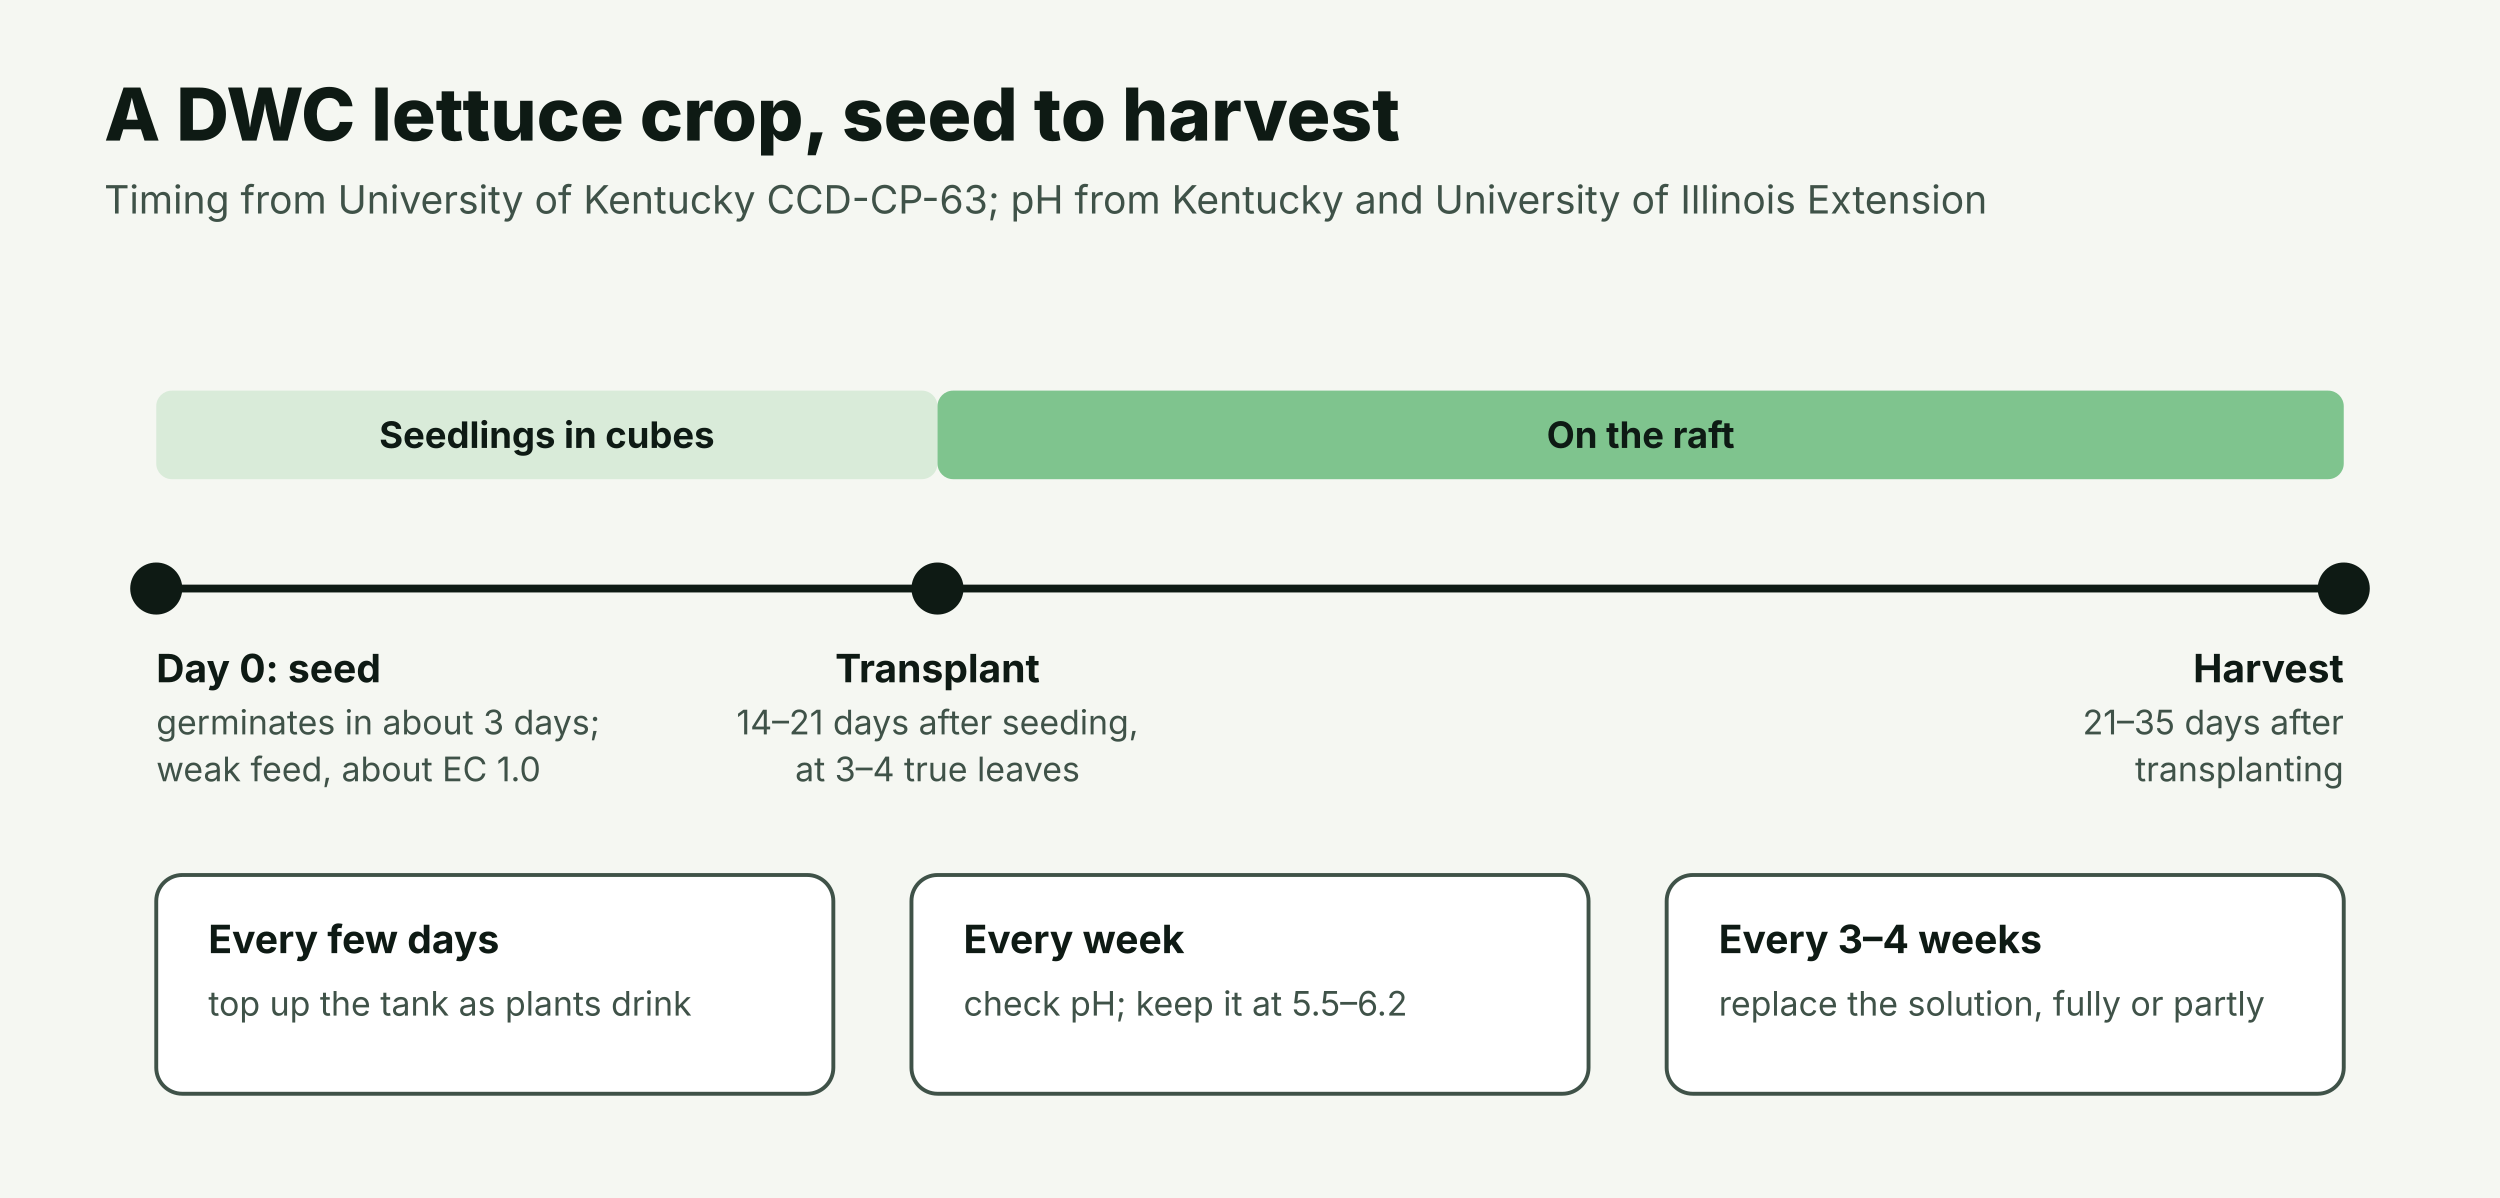
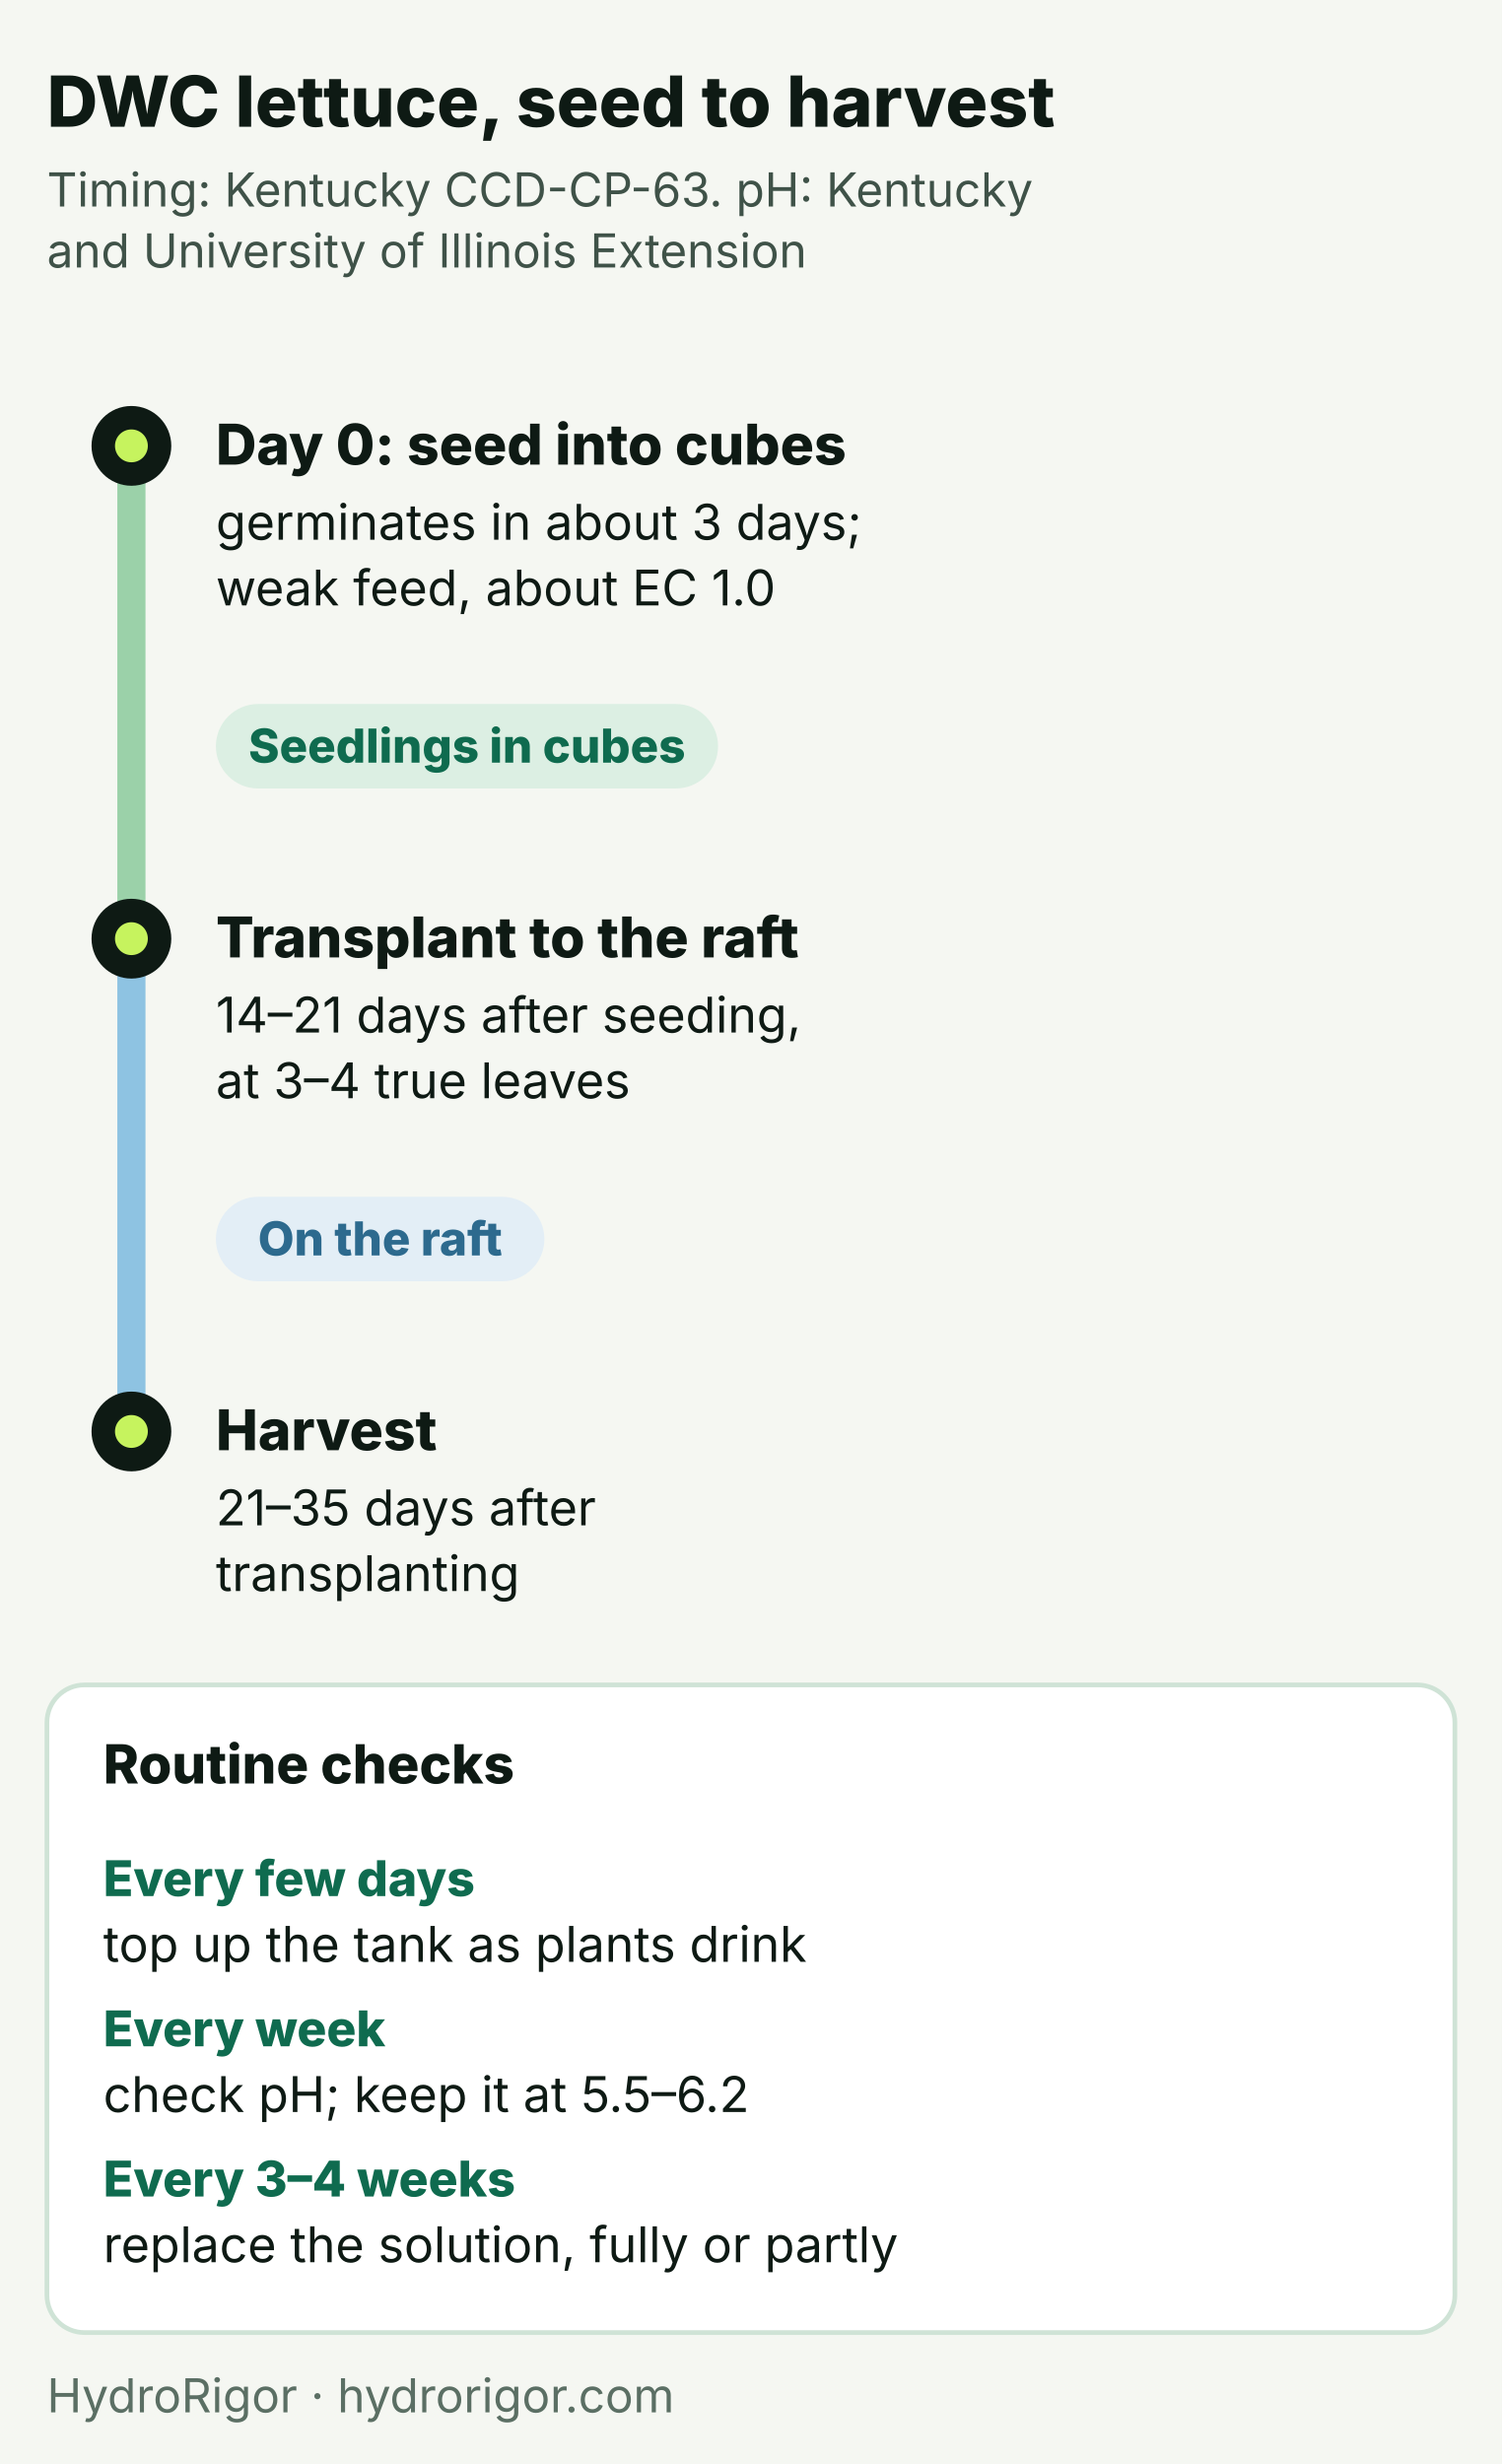
- <svg xmlns="http://www.w3.org/2000/svg" viewBox="0 0 960 460" width="960" height="460" role="img" aria-labelledby="t d">
-   <rect width="960" height="460" fill="#F5F7F2" />
-   <text x="40" y="54" font-family="Plus Jakarta Sans, Inter, Arial, sans-serif" font-size="28" font-weight="800" fill="#0E1A14">A DWC lettuce crop, seed to harvest</text>
-   <text x="40" y="82" font-family="Inter, Arial, sans-serif" font-size="15" fill="#3F5248">Timing from University of Kentucky CCD-CP-63; pH from Kentucky and University of Illinois Extension</text>
+ <svg xmlns="http://www.w3.org/2000/svg" viewBox="0 0 640 1050" width="640" height="1050" role="img" aria-labelledby="t d">
+   <rect width="640" height="1050" fill="#F5F7F2" />
+   <text x="20" y="54" font-family="Plus Jakarta Sans, Inter, Arial, sans-serif" font-size="30" font-weight="800" fill="#0E1A14">DWC lettuce, seed to harvest</text>
  <g font-family="Inter, Arial, sans-serif">
-     <rect x="60" y="150" width="300" height="34" rx="6" fill="#D9EBD9" />
-     <rect x="360" y="150" width="540" height="34" rx="6" fill="#7FC48E" />
-     <text x="210" y="172" font-size="14" font-weight="700" fill="#0E1A14" text-anchor="middle">Seedlings in cubes</text>
-     <text x="630" y="172" font-size="14" font-weight="700" fill="#0E1A14" text-anchor="middle">On the raft</text>
-     <circle cx="60" cy="226" r="10" fill="#0E1A14" />
-     <circle cx="360" cy="226" r="10" fill="#0E1A14" />
-     <circle cx="900" cy="226" r="10" fill="#0E1A14" />
-     <path d="M60 226 L900 226" stroke="#0E1A14" stroke-width="3" />
-     <text x="60" y="262" font-size="15" font-weight="700" fill="#0E1A14">Day 0: seed</text>
-     <text x="60" y="282" font-size="13" fill="#3F5248">germinates in about 3 days;</text>
-     <text x="60" y="300" font-size="13" fill="#3F5248">weak feed, about EC 1.0</text>
-     <text x="360" y="262" font-size="15" font-weight="700" fill="#0E1A14" text-anchor="middle">Transplant</text>
-     <text x="360" y="282" font-size="13" fill="#3F5248" text-anchor="middle">14–21 days after seeding,</text>
-     <text x="360" y="300" font-size="13" fill="#3F5248" text-anchor="middle">at 3–4 true leaves</text>
-     <text x="900" y="262" font-size="15" font-weight="700" fill="#0E1A14" text-anchor="end">Harvest</text>
-     <text x="900" y="282" font-size="13" fill="#3F5248" text-anchor="end">21–35 days after</text>
-     <text x="900" y="300" font-size="13" fill="#3F5248" text-anchor="end">transplanting</text>
-     <rect x="60" y="336" width="260" height="84" rx="10" fill="#FFFFFF" stroke="#3F5248" stroke-width="1.5" />
-     <text x="80" y="366" font-size="15" font-weight="700" fill="#0E1A14">Every few days</text>
-     <text x="80" y="390" font-size="13" fill="#3F5248">top up the tank as plants drink</text>
-     <rect x="350" y="336" width="260" height="84" rx="10" fill="#FFFFFF" stroke="#3F5248" stroke-width="1.5" />
-     <text x="370" y="366" font-size="15" font-weight="700" fill="#0E1A14">Every week</text>
-     <text x="370" y="390" font-size="13" fill="#3F5248">check pH; keep it at 5.5–6.2</text>
-     <rect x="640" y="336" width="260" height="84" rx="10" fill="#FFFFFF" stroke="#3F5248" stroke-width="1.5" />
-     <text x="660" y="366" font-size="15" font-weight="700" fill="#0E1A14">Every 3–4 weeks</text>
-     <text x="660" y="390" font-size="13" fill="#3F5248">replace the solution, fully or partly</text>
+     <text x="20" y="88" font-size="20" fill="#3F5248">Timing: Kentucky CCD-CP-63. pH: Kentucky</text>
+     <text x="20" y="114" font-size="20" fill="#3F5248">and University of Illinois Extension</text>
+     <path d="M56 190 L56 400" stroke="#9BD1A9" stroke-width="12" stroke-linecap="round" />
+     <path d="M56 400 L56 610" stroke="#8EC3E2" stroke-width="12" stroke-linecap="round" />
+     <circle cx="56" cy="190" r="17" fill="#0E1A14" />
+     <circle cx="56" cy="190" r="7" fill="#C6F35E" />
+     <text x="92" y="198" font-size="24" font-weight="800" fill="#0E1A14">Day 0: seed into cubes</text>
+     <text x="92" y="230" font-size="21" fill="#0E1A14">germinates in about 3 days;</text>
+     <text x="92" y="258" font-size="21" fill="#0E1A14">weak feed, about EC 1.0</text>
+     <circle cx="56" cy="400" r="17" fill="#0E1A14" />
+     <circle cx="56" cy="400" r="7" fill="#C6F35E" />
+     <text x="92" y="408" font-size="24" font-weight="800" fill="#0E1A14">Transplant to the raft</text>
+     <text x="92" y="440" font-size="21" fill="#0E1A14">14–21 days after seeding,</text>
+     <text x="92" y="468" font-size="21" fill="#0E1A14">at 3–4 true leaves</text>
+     <circle cx="56" cy="610" r="17" fill="#0E1A14" />
+     <circle cx="56" cy="610" r="7" fill="#C6F35E" />
+     <text x="92" y="618" font-size="24" font-weight="800" fill="#0E1A14">Harvest</text>
+     <text x="92" y="650" font-size="21" fill="#0E1A14">21–35 days after</text>
+     <text x="92" y="678" font-size="21" fill="#0E1A14">transplanting</text>
+     <rect x="92" y="300" width="214" height="36" rx="18" fill="#DCEFE3" />
+     <text x="199" y="325" font-size="20" font-weight="800" fill="#0F6B4F" text-anchor="middle">Seedlings in cubes</text>
+     <rect x="92" y="510" width="140" height="36" rx="18" fill="#E3EEF6" />
+     <text x="162" y="535" font-size="20" font-weight="800" fill="#2D6A8E" text-anchor="middle">On the raft</text>
+     <rect x="20" y="718" width="600" height="276" rx="16" fill="#FFFFFF" stroke="#CFE3D6" stroke-width="2" />
+     <text x="44" y="760" font-size="23" font-weight="800" fill="#0E1A14">Routine checks</text>
+     <text x="44" y="808" font-size="21" font-weight="800" fill="#0F6B4F">Every few days</text>
+     <text x="44" y="836" font-size="21" fill="#0E1A14">top up the tank as plants drink</text>
+     <text x="44" y="872" font-size="21" font-weight="800" fill="#0F6B4F">Every week</text>
+     <text x="44" y="900" font-size="21" fill="#0E1A14">check pH; keep it at 5.5–6.2</text>
+     <text x="44" y="936" font-size="21" font-weight="800" fill="#0F6B4F">Every 3–4 weeks</text>
+     <text x="44" y="964" font-size="21" fill="#0E1A14">replace the solution, fully or partly</text>
+     <text x="20" y="1028" font-size="20" fill="#5B6F64">HydroRigor · hydrorigor.com</text>
  </g>
</svg>
